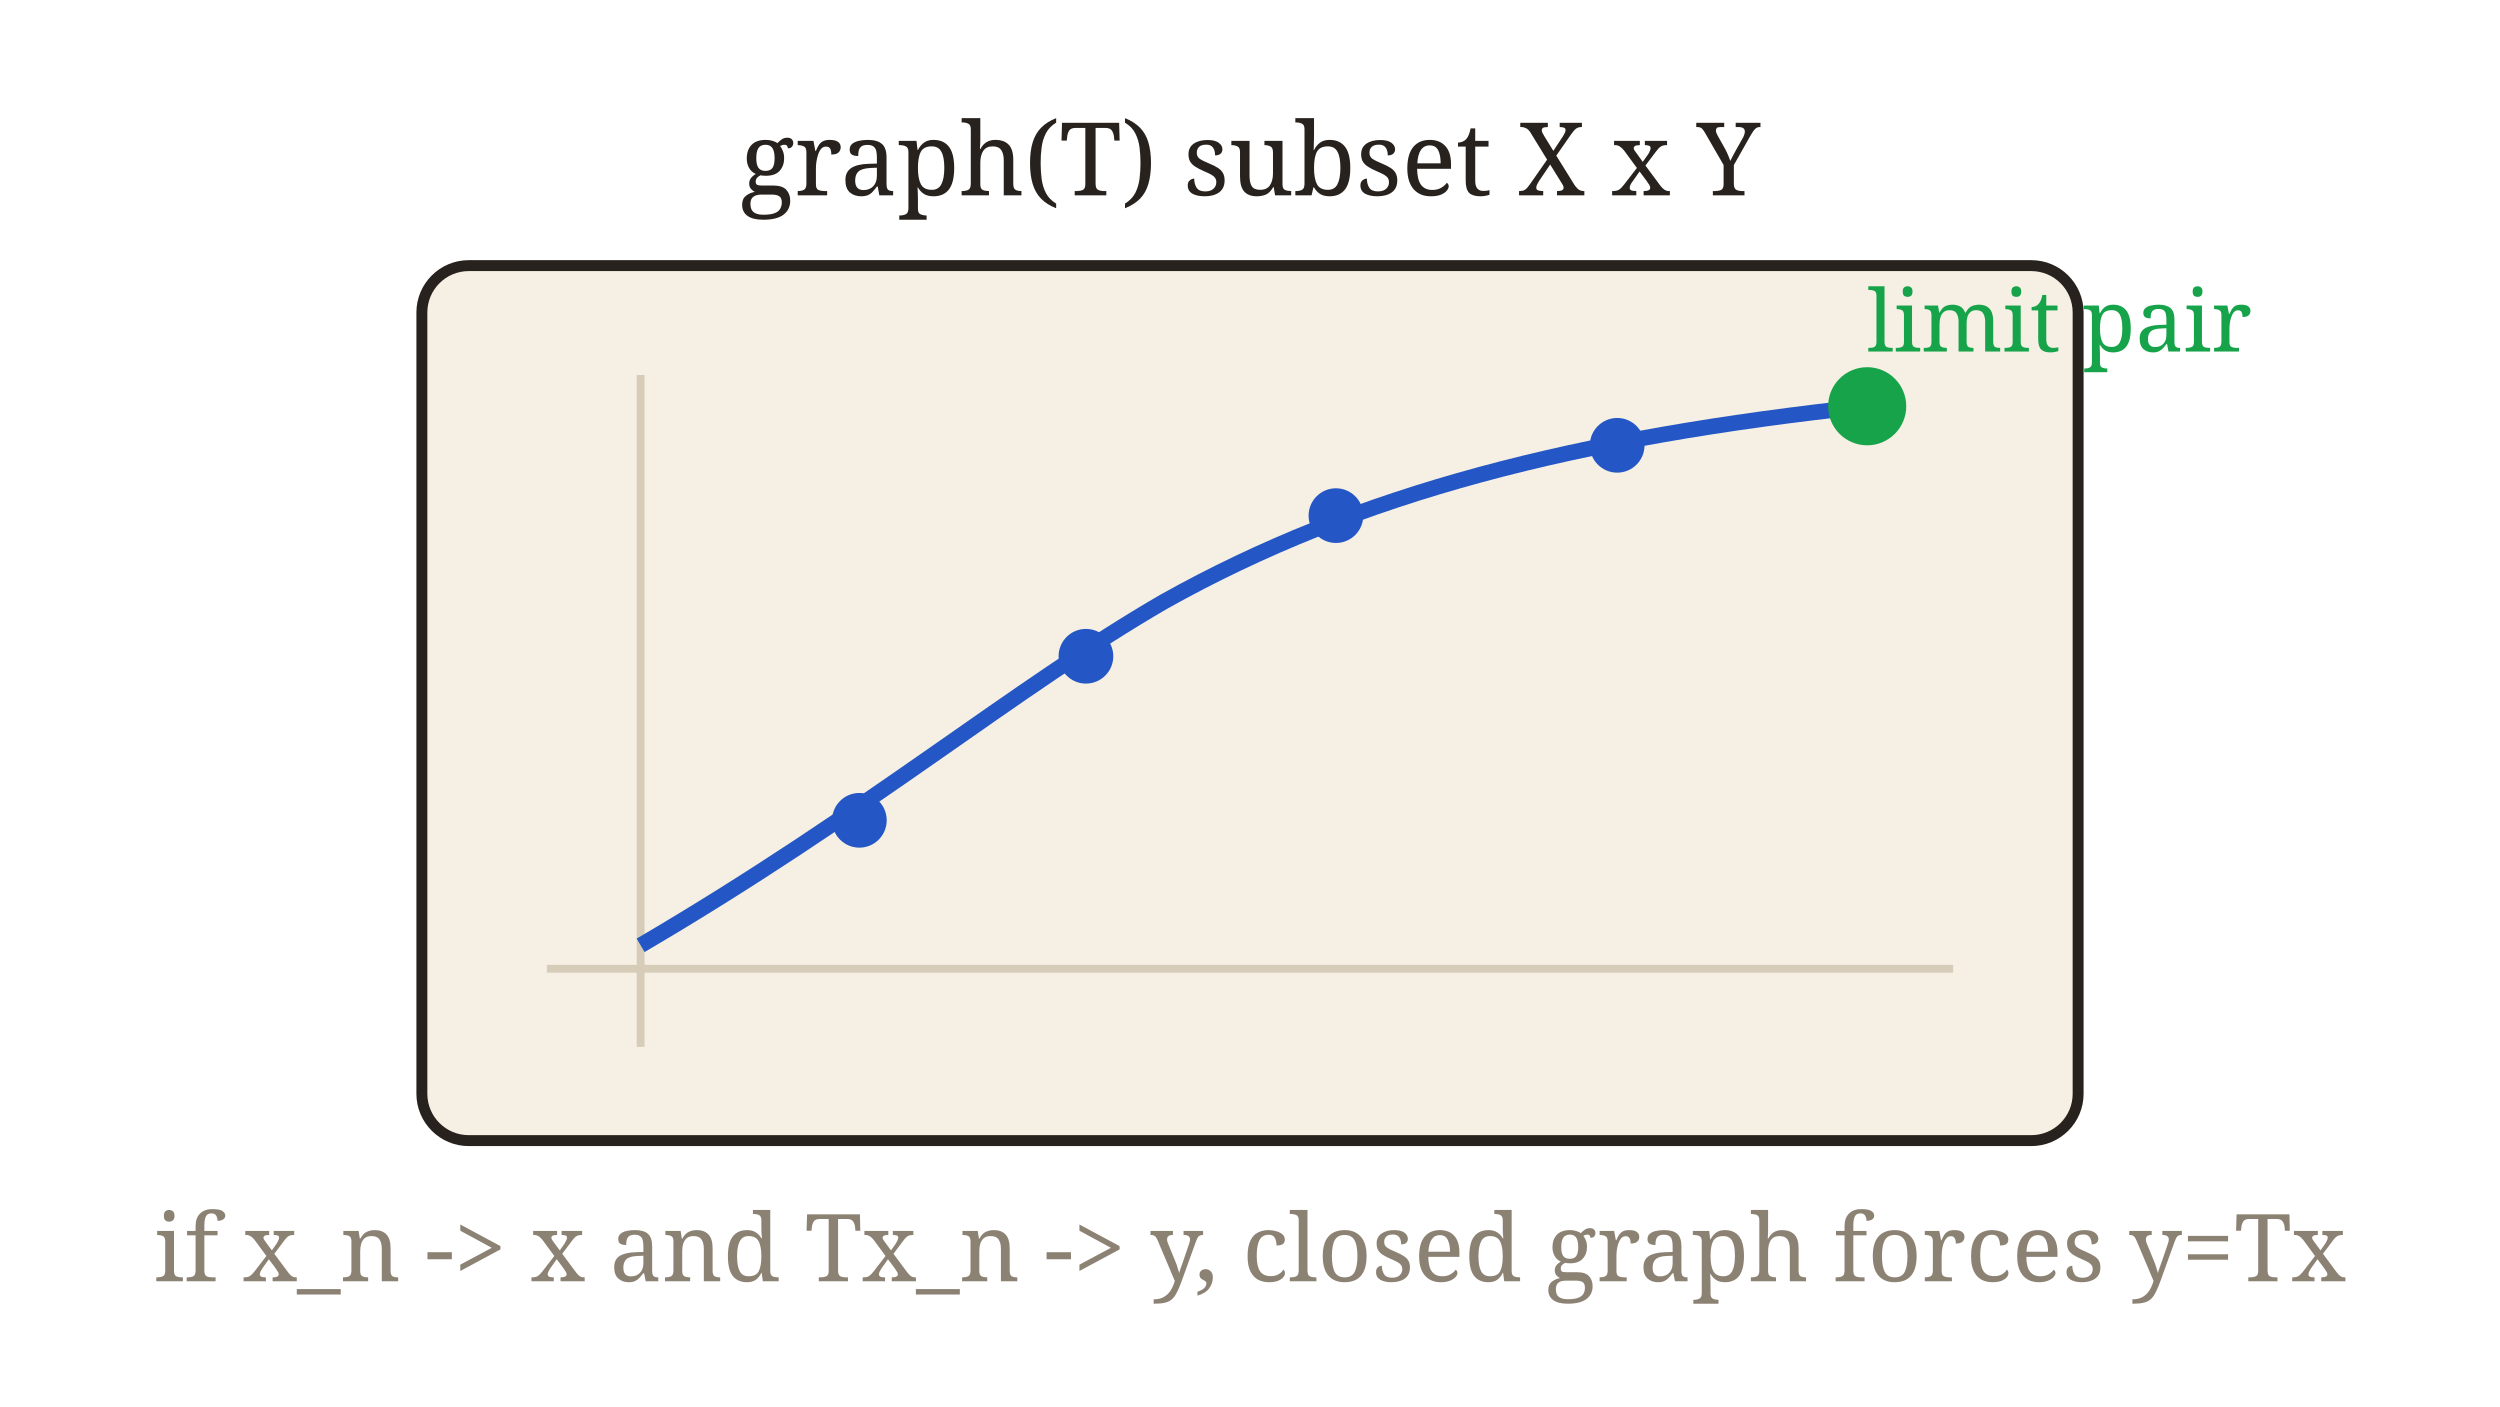
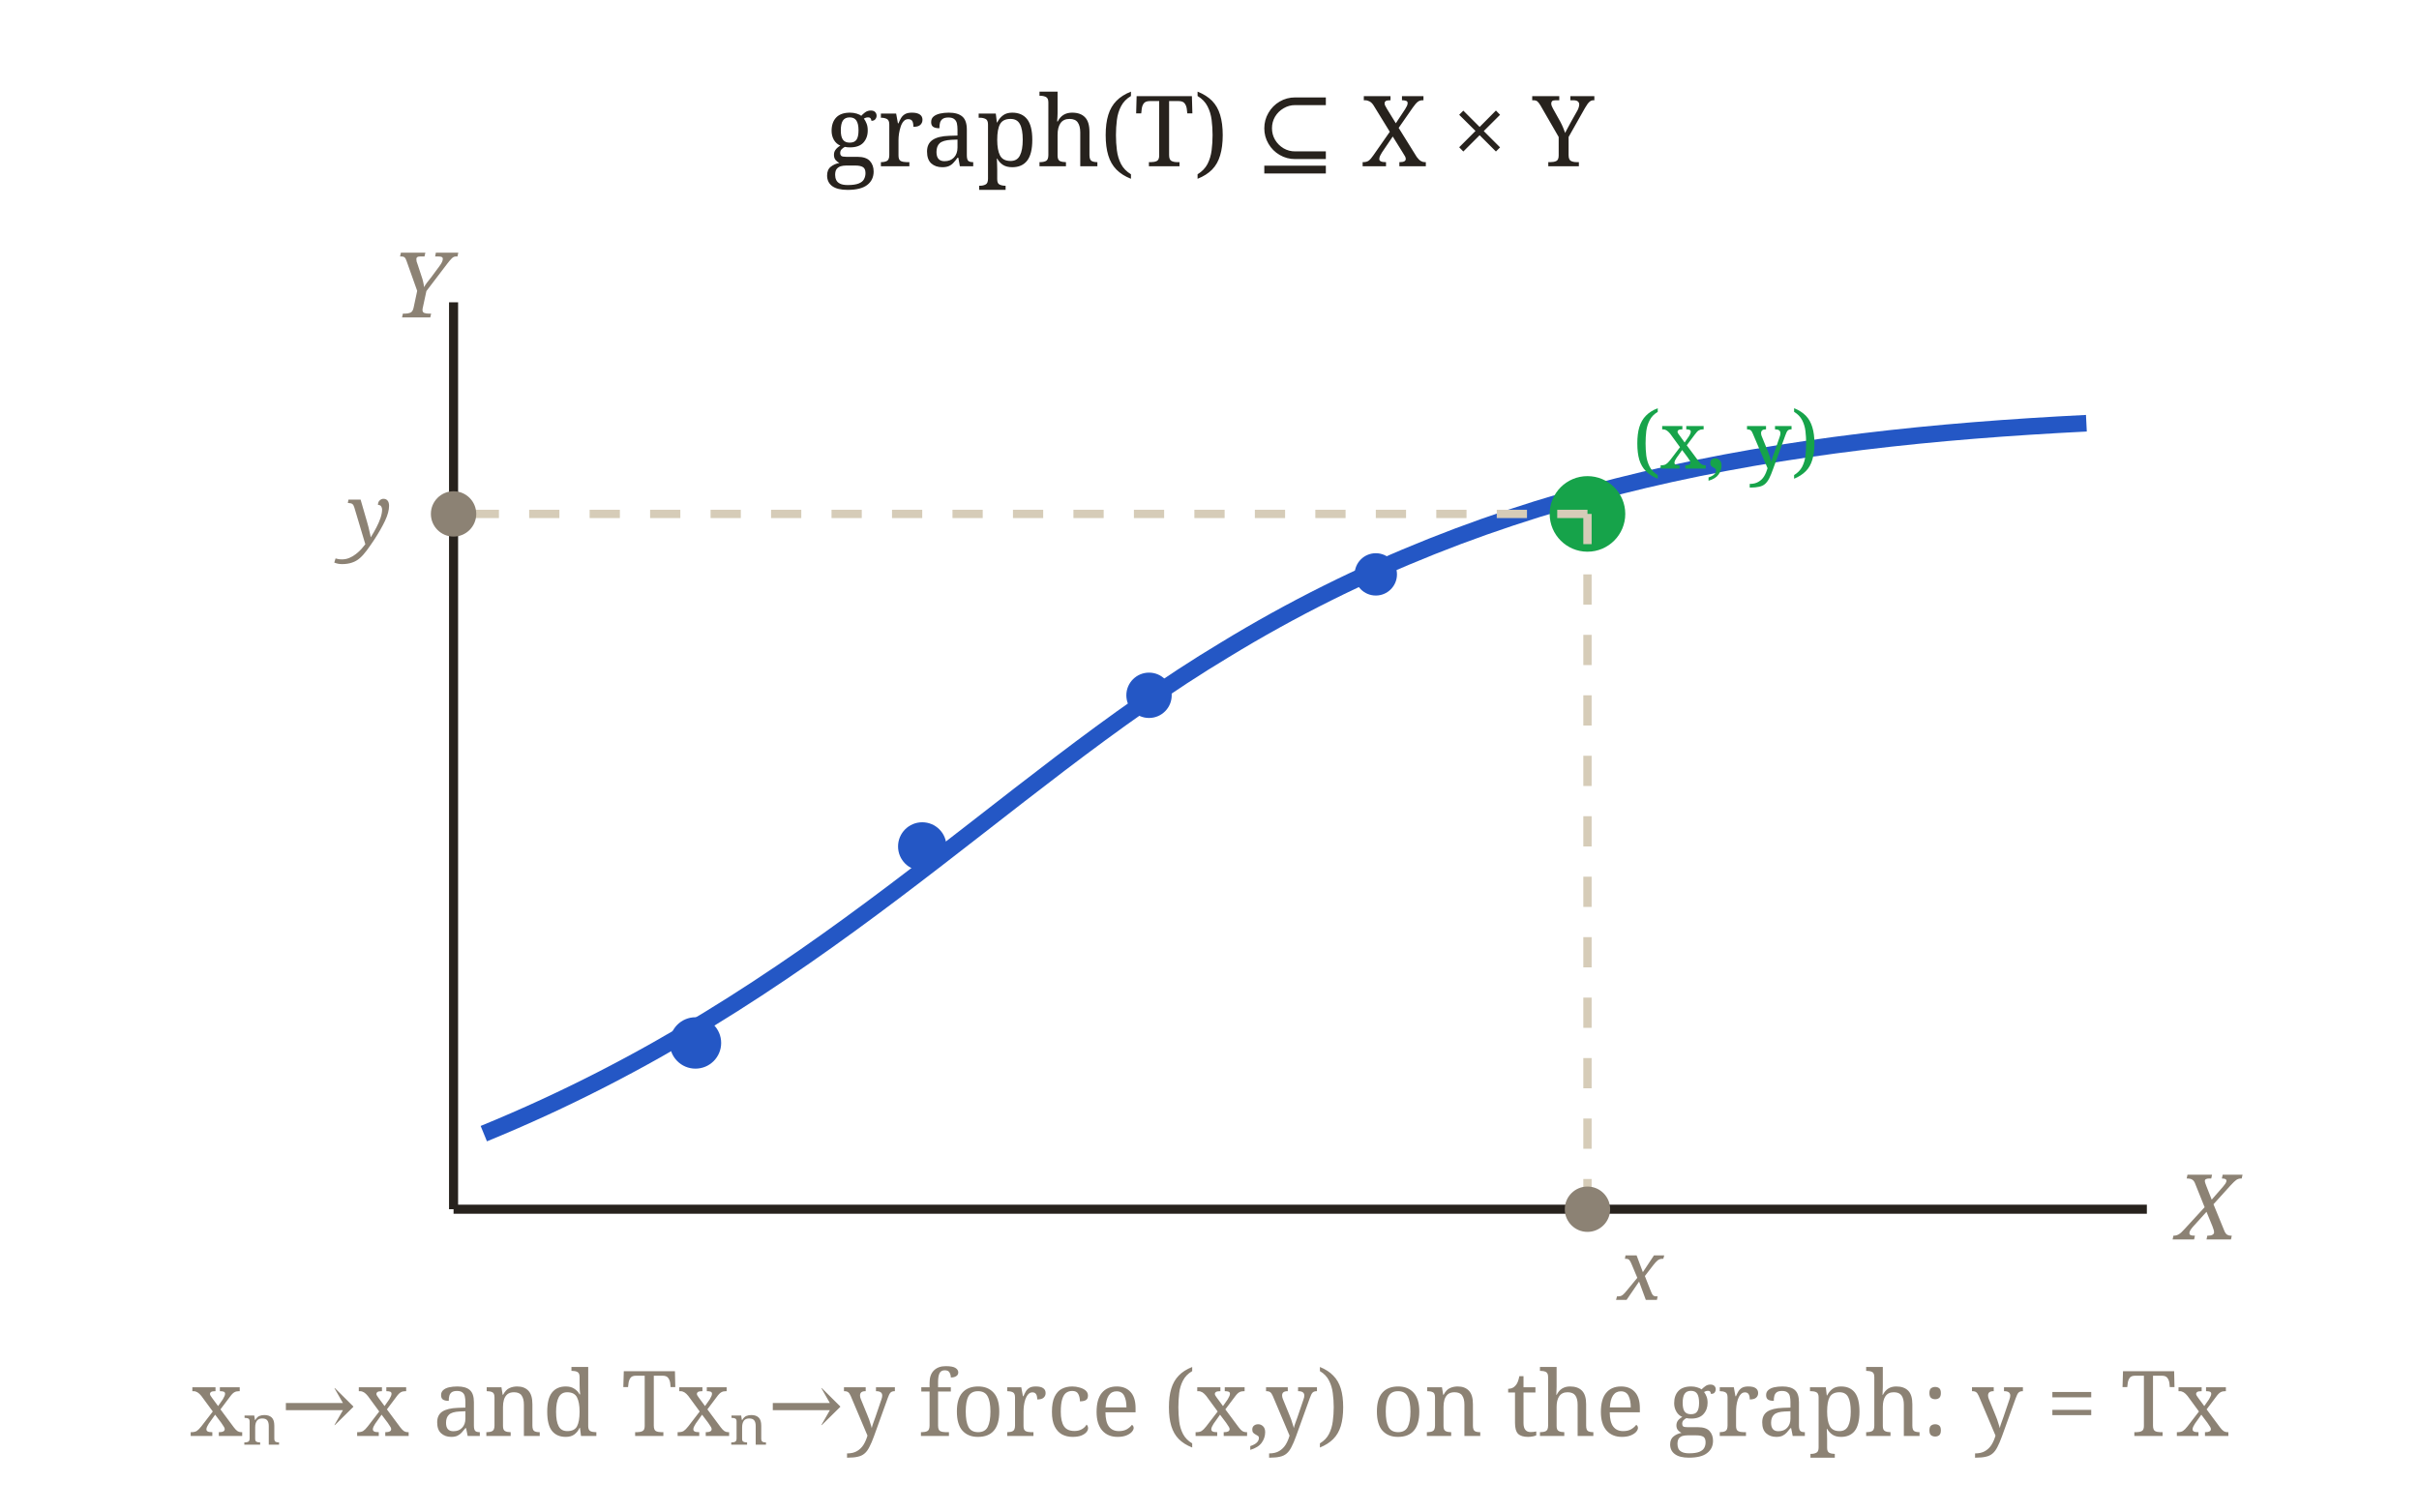
- <svg xmlns="http://www.w3.org/2000/svg" viewBox="0 0 320 180" font-family="'Newsreader',Georgia,serif" role="img" aria-label="A closed graph contains limits of graph-convergent pairs">
-   <rect x="0" y="0" width="320" height="180" fill="none" />
-   <rect x="54" y="34" width="212" height="112" rx="6" fill="var(--dia-space,#f6f0e4)" stroke="var(--dia-ink,#27221d)" stroke-width="1.4" />
-   <line x1="70" y1="124" x2="250" y2="124" stroke="var(--dia-line,#d6ccb8)" stroke-width="1" />
-   <line x1="82" y1="134" x2="82" y2="48" stroke="var(--dia-line,#d6ccb8)" stroke-width="1" />
-   <path d="M82 121 C111 104 130 88 149 77 C174 63 202 56 239 52" fill="none" stroke="var(--dia-acc,#2457c5)" stroke-width="2" />
-   <circle cx="110" cy="105" r="3.5" fill="var(--dia-acc,#2457c5)" />
-   <circle cx="139" cy="84" r="3.5" fill="var(--dia-acc,#2457c5)" />
-   <circle cx="171" cy="66" r="3.5" fill="var(--dia-acc,#2457c5)" />
-   <circle cx="207" cy="57" r="3.5" fill="var(--dia-acc,#2457c5)" />
-   <circle cx="239" cy="52" r="5" fill="var(--dia-ok,#16a34a)" />
-   <text x="160" y="25" font-size="13" text-anchor="middle" fill="var(--dia-ink,#27221d)">graph(T) subset X x Y</text>
-   <text x="239" y="45" font-size="11" fill="var(--dia-ok,#16a34a)">limit pair</text>
-   <text x="160" y="164" font-size="12" text-anchor="middle" fill="var(--dia-mut,#8c8274)">if x_n -&gt; x and Tx_n -&gt; y, closed graph forces y=Tx</text>
+ <svg xmlns="http://www.w3.org/2000/svg" viewBox="0 0 320 200" font-family="'Newsreader',Georgia,serif" role="img" aria-label="The graph of T in the product X times Y is closed: a sequence of graph points converging in the product has its limit on the graph, so y equals Tx">
+   <rect x="0" y="0" width="320" height="200" fill="none" />
+   <text x="160" y="22" font-size="13" text-anchor="middle" fill="var(--dia-ink,#27221d)">graph(T) ⊆ X × Y</text>
+   <line x1="60" y1="160" x2="284" y2="160" stroke="var(--dia-ink,#27221d)" stroke-width="1.2" />
+   <line x1="60" y1="160" x2="60" y2="40" stroke="var(--dia-ink,#27221d)" stroke-width="1.2" />
+   <text x="288" y="164" font-size="12" font-style="italic" fill="var(--dia-mut,#8c8274)">X</text>
+   <text x="52" y="42" font-size="12" font-style="italic" fill="var(--dia-mut,#8c8274)">Y</text>
+   <path d="M64 150 C108 132 132 104 162 86 C198 64 236 58 276 56" fill="none" stroke="var(--dia-acc,#2457c5)" stroke-width="2.2" />
+   <g fill="var(--dia-acc,#2457c5)">
+     <circle cx="92" cy="138" r="3.4" />
+     <circle cx="122" cy="112" r="3.2" />
+     <circle cx="152" cy="92" r="3" />
+     <circle cx="182" cy="76" r="2.8" />
+   </g>
+   <circle cx="210" cy="68" r="5" fill="var(--dia-ok,#16a34a)" />
+   <line x1="210" y1="68" x2="210" y2="160" stroke="var(--dia-line,#d6ccb8)" stroke-width="1.1" stroke-dasharray="4 4" />
+   <line x1="210" y1="68" x2="60" y2="68" stroke="var(--dia-line,#d6ccb8)" stroke-width="1.1" stroke-dasharray="4 4" />
+   <circle cx="210" cy="160" r="3" fill="var(--dia-mut,#8c8274)" />
+   <circle cx="60" cy="68" r="3" fill="var(--dia-mut,#8c8274)" />
+   <text x="214" y="172" font-size="11" font-style="italic" fill="var(--dia-mut,#8c8274)">x</text>
+   <text x="46" y="72" font-size="11" font-style="italic" fill="var(--dia-mut,#8c8274)">y</text>
+   <text x="216" y="62" font-size="10.5" fill="var(--dia-ok,#16a34a)">(x, y)</text>
+   <text x="160" y="190" font-size="12" text-anchor="middle" fill="var(--dia-mut,#8c8274)">xₙ→x and Txₙ→y force (x,y) on the graph: y = Tx</text>
</svg>
